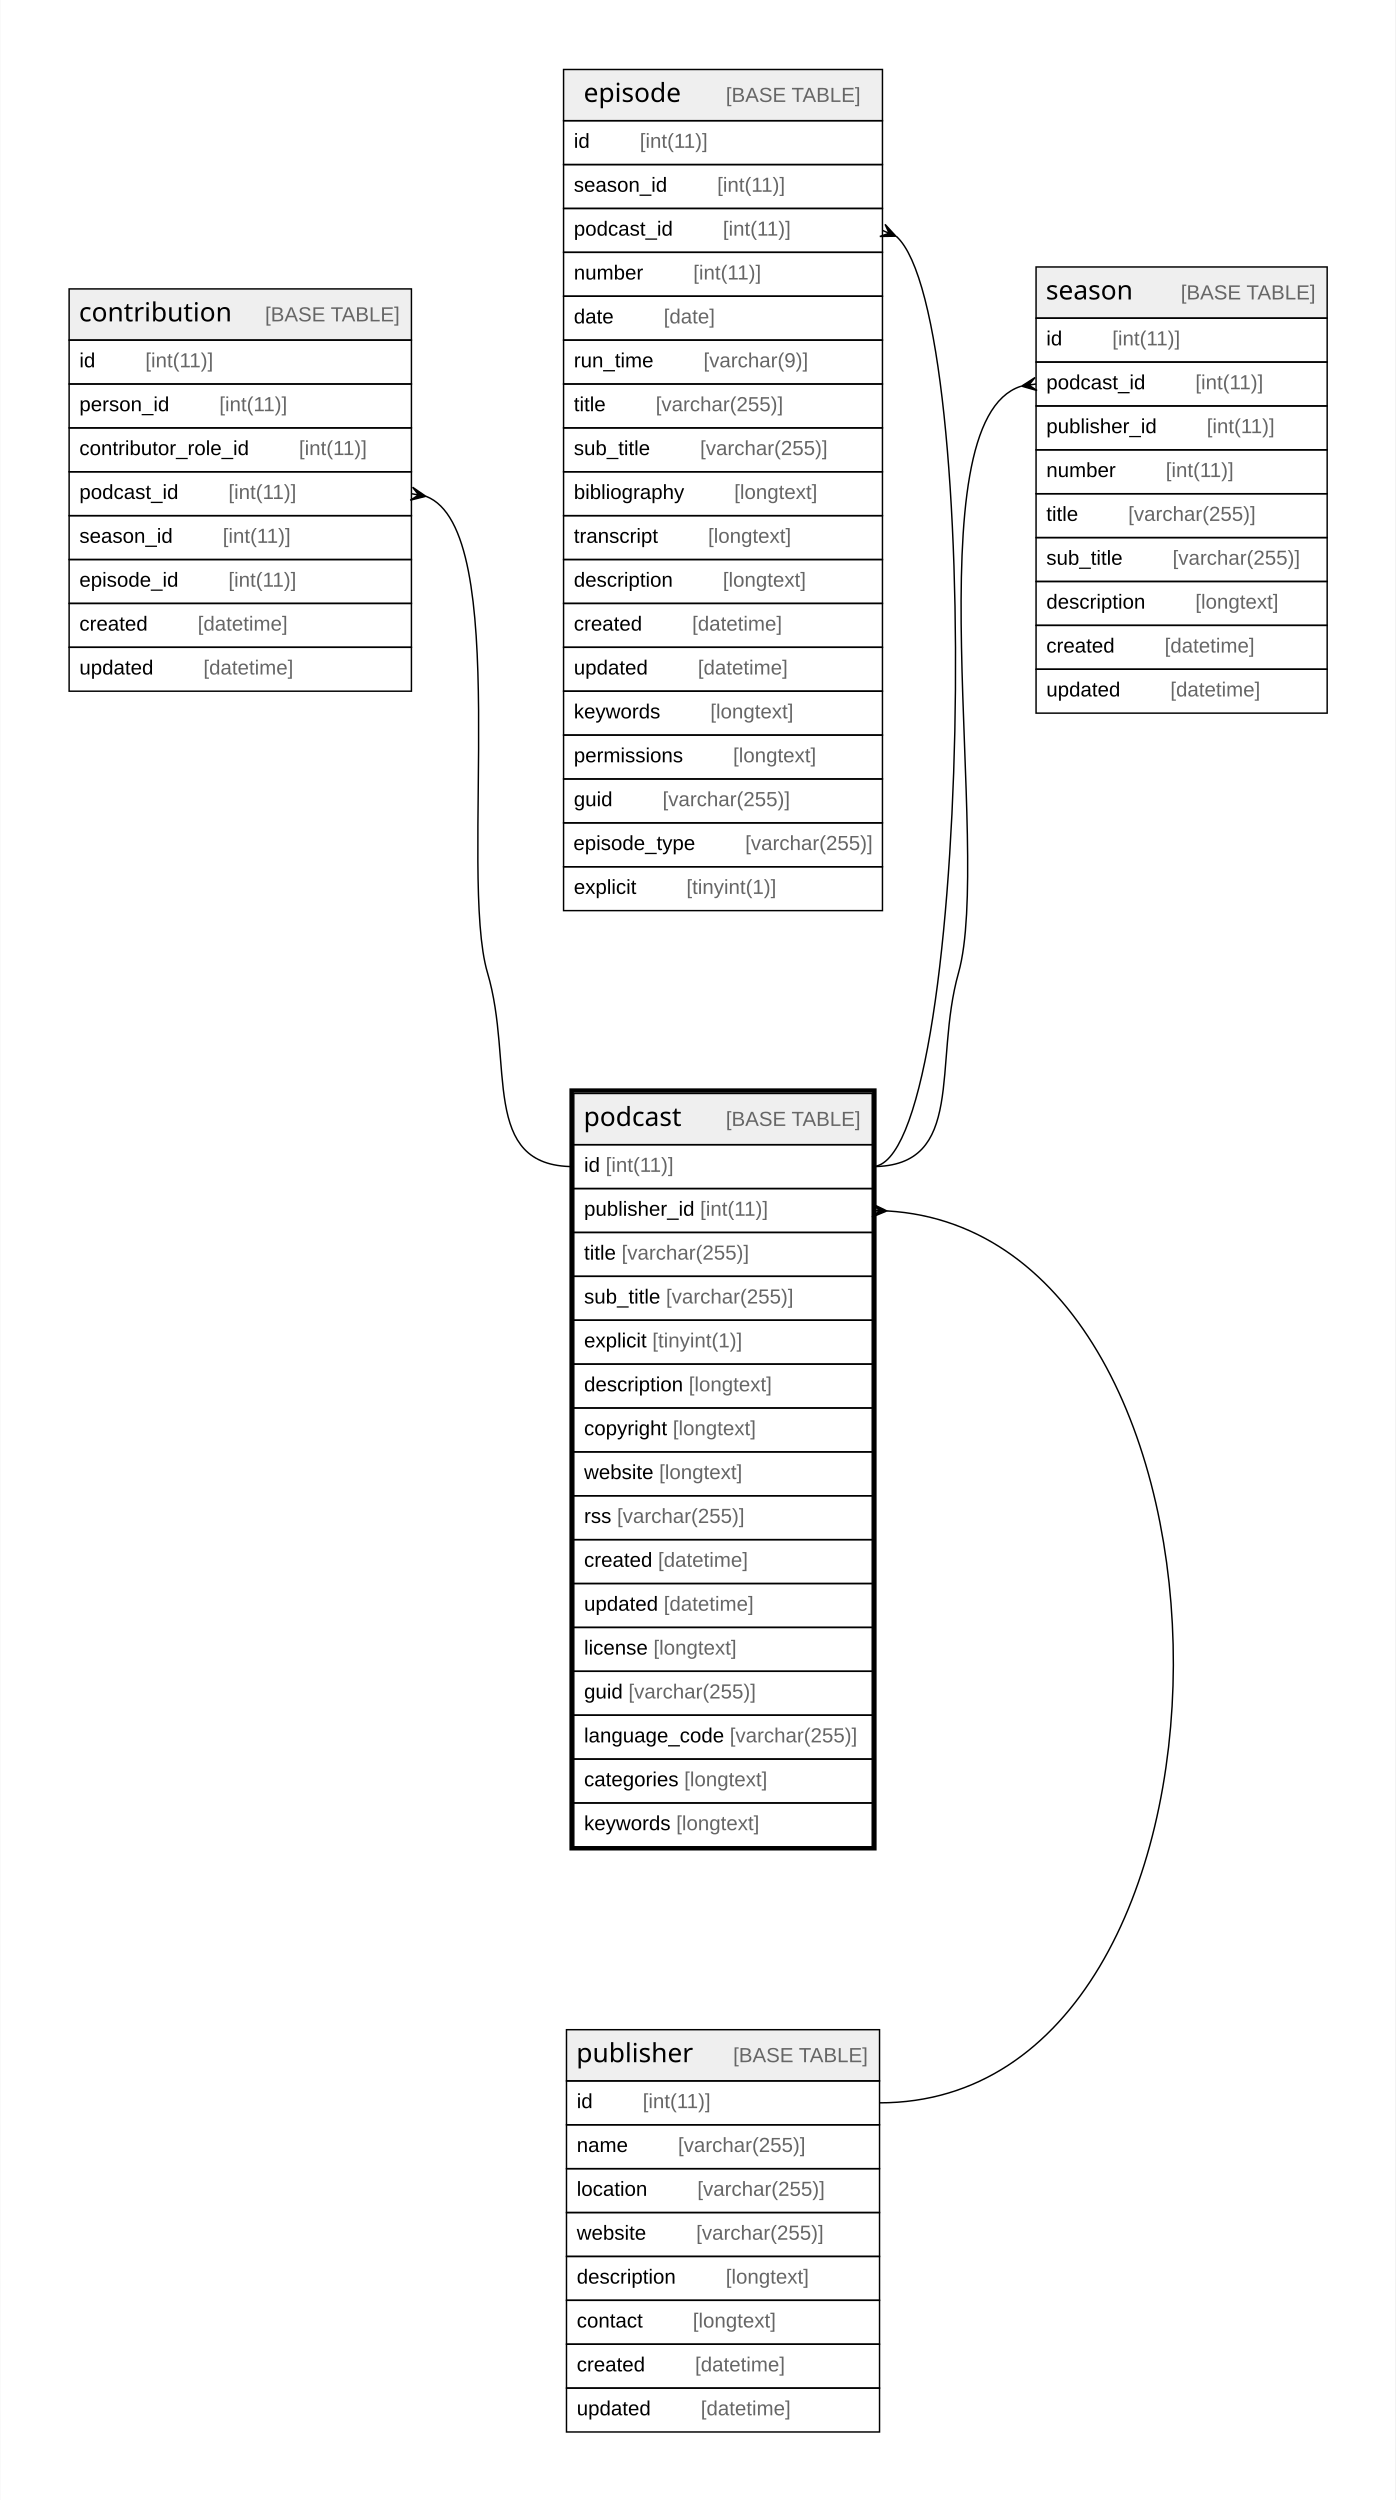
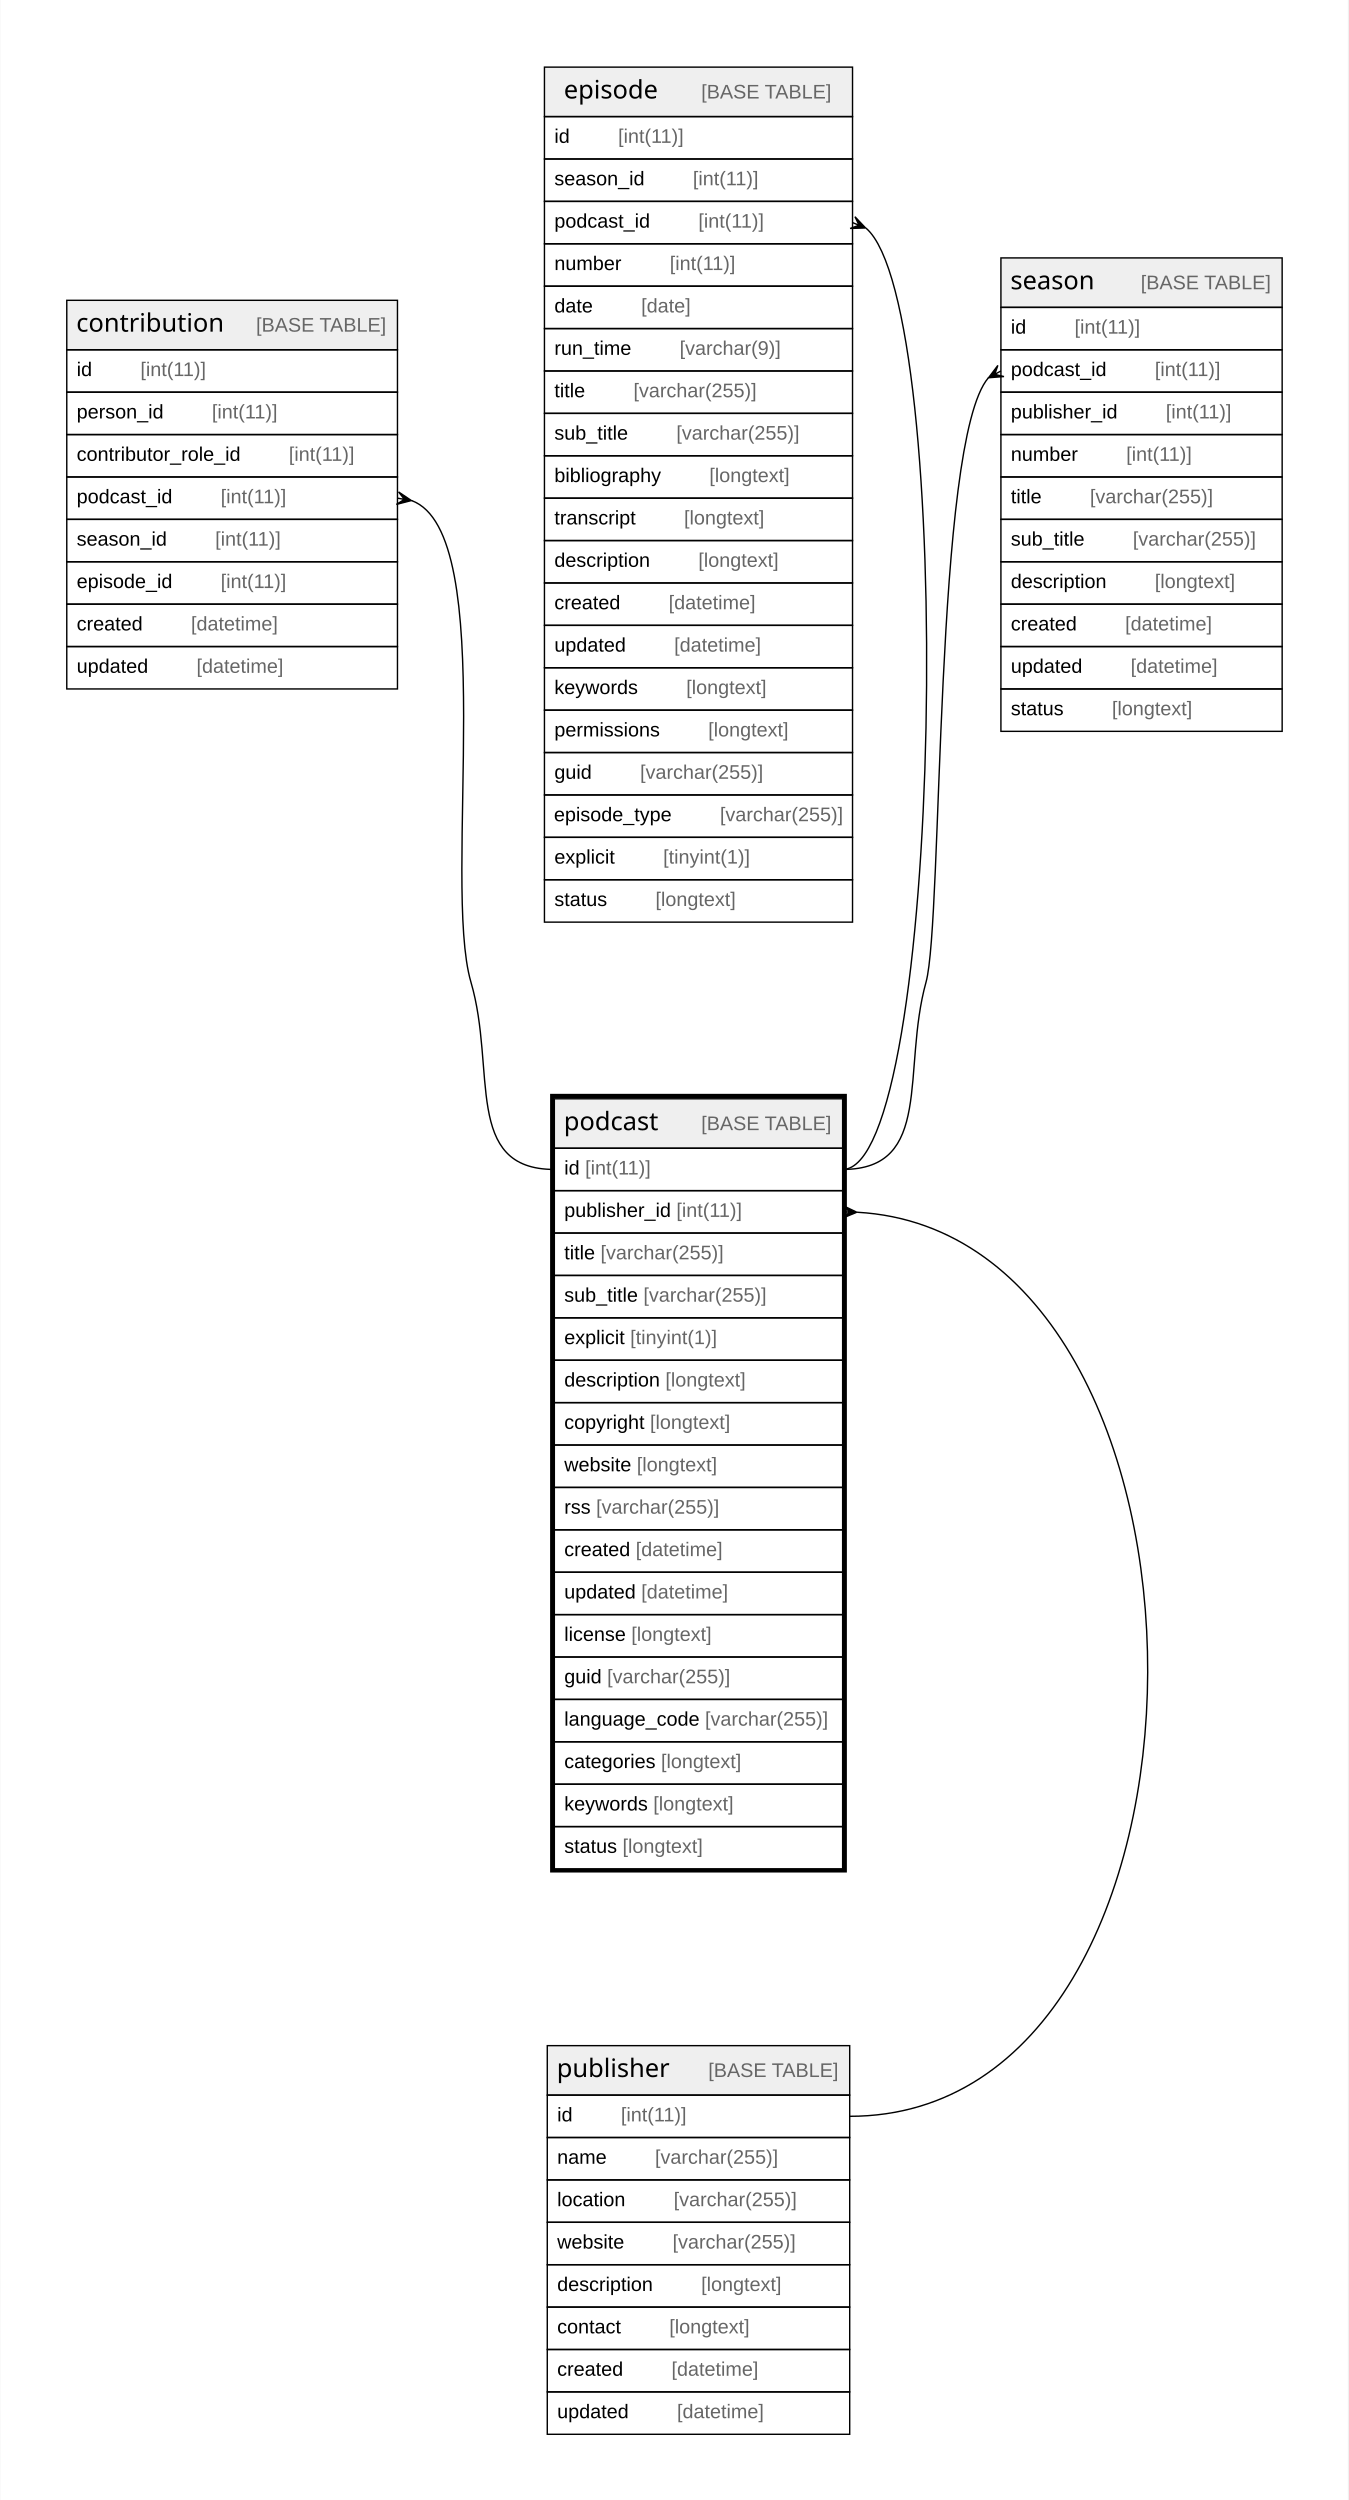
- <svg xmlns="http://www.w3.org/2000/svg" width="954pt" height="1709pt" viewBox="0.00 0.00 953.50 1709.00">
-   <g id="graph0" class="graph" transform="scale(1 1) rotate(0) translate(4 1705)">
-     <polygon fill="#ffffff" stroke="transparent" points="-4,4 -4,-1705 949.5,-1705 949.5,4 -4,4" />
+ <svg xmlns="http://www.w3.org/2000/svg" width="954pt" height="1769pt" viewBox="0.00 0.00 953.50 1769.00">
+   <g id="graph0" class="graph" transform="scale(1 1) rotate(0) translate(4 1765)">
+     <polygon fill="#ffffff" stroke="transparent" points="-4,4 -4,-1765 949.5,-1765 949.5,4 -4,4" />
    <g id="node1" class="node">
-       <polygon fill="#efefef" stroke="transparent" points="388,-922.5 388,-957.5 592,-957.5 592,-922.5 388,-922.5" />
-       <polygon fill="none" stroke="#000000" points="388,-922.5 388,-957.5 592,-957.5 592,-922.5 388,-922.5" />
-       <text text-anchor="start" x="394.702" y="-935.3" font-family="Arial Bold" font-size="18.00" fill="#000000">podcast</text>
-       <text text-anchor="start" x="457.729" y="-935.3" font-family="Arial" font-size="14.00" fill="#000000">    </text>
-       <text text-anchor="start" x="491.934" y="-935.3" font-family="Arial" font-size="14.00" fill="#666666">[BASE TABLE]</text>
+       <polygon fill="#efefef" stroke="transparent" points="388,-952.5 388,-987.5 592,-987.5 592,-952.5 388,-952.5" />
+       <polygon fill="none" stroke="#000000" points="388,-952.5 388,-987.5 592,-987.5 592,-952.5 388,-952.5" />
+       <text text-anchor="start" x="394.702" y="-965.3" font-family="Arial Bold" font-size="18.00" fill="#000000">podcast</text>
+       <text text-anchor="start" x="457.729" y="-965.3" font-family="Arial" font-size="14.00" fill="#000000">    </text>
+       <text text-anchor="start" x="491.934" y="-965.3" font-family="Arial" font-size="14.00" fill="#666666">[BASE TABLE]</text>
+       <polygon fill="none" stroke="#000000" points="388,-922.5 388,-952.5 592,-952.5 592,-922.5 388,-922.5" />
+       <text text-anchor="start" x="395" y="-933.9" font-family="Arial" font-size="14.00" fill="#000000">id </text>
+       <text text-anchor="start" x="409.78" y="-933.9" font-family="Arial" font-size="14.00" fill="#666666">[int(11)]</text>
      <polygon fill="none" stroke="#000000" points="388,-892.5 388,-922.5 592,-922.5 592,-892.5 388,-892.5" />
-       <text text-anchor="start" x="395" y="-903.9" font-family="Arial" font-size="14.00" fill="#000000">id </text>
-       <text text-anchor="start" x="409.78" y="-903.9" font-family="Arial" font-size="14.00" fill="#666666">[int(11)]</text>
+       <text text-anchor="start" x="395" y="-903.9" font-family="Arial" font-size="14.00" fill="#000000">publisher_id </text>
+       <text text-anchor="start" x="474.349" y="-903.9" font-family="Arial" font-size="14.00" fill="#666666">[int(11)]</text>
      <polygon fill="none" stroke="#000000" points="388,-862.5 388,-892.5 592,-892.5 592,-862.5 388,-862.5" />
-       <text text-anchor="start" x="395" y="-873.9" font-family="Arial" font-size="14.00" fill="#000000">publisher_id </text>
-       <text text-anchor="start" x="474.349" y="-873.9" font-family="Arial" font-size="14.00" fill="#666666">[int(11)]</text>
+       <text text-anchor="start" x="395" y="-873.9" font-family="Arial" font-size="14.00" fill="#000000">title </text>
+       <text text-anchor="start" x="420.668" y="-873.9" font-family="Arial" font-size="14.00" fill="#666666">[varchar(255)]</text>
      <polygon fill="none" stroke="#000000" points="388,-832.5 388,-862.5 592,-862.5 592,-832.5 388,-832.5" />
-       <text text-anchor="start" x="395" y="-843.9" font-family="Arial" font-size="14.00" fill="#000000">title </text>
-       <text text-anchor="start" x="420.668" y="-843.9" font-family="Arial" font-size="14.00" fill="#666666">[varchar(255)]</text>
+       <text text-anchor="start" x="395" y="-843.9" font-family="Arial" font-size="14.00" fill="#000000">sub_title </text>
+       <text text-anchor="start" x="451.015" y="-843.9" font-family="Arial" font-size="14.00" fill="#666666">[varchar(255)]</text>
      <polygon fill="none" stroke="#000000" points="388,-802.5 388,-832.5 592,-832.5 592,-802.5 388,-802.5" />
-       <text text-anchor="start" x="395" y="-813.9" font-family="Arial" font-size="14.00" fill="#000000">sub_title </text>
-       <text text-anchor="start" x="451.015" y="-813.9" font-family="Arial" font-size="14.00" fill="#666666">[varchar(255)]</text>
+       <text text-anchor="start" x="395" y="-813.9" font-family="Arial" font-size="14.00" fill="#000000">explicit </text>
+       <text text-anchor="start" x="441.666" y="-813.9" font-family="Arial" font-size="14.00" fill="#666666">[tinyint(1)]</text>
      <polygon fill="none" stroke="#000000" points="388,-772.5 388,-802.5 592,-802.5 592,-772.5 388,-772.5" />
-       <text text-anchor="start" x="395" y="-783.9" font-family="Arial" font-size="14.00" fill="#000000">explicit </text>
-       <text text-anchor="start" x="441.666" y="-783.9" font-family="Arial" font-size="14.00" fill="#666666">[tinyint(1)]</text>
+       <text text-anchor="start" x="395" y="-783.9" font-family="Arial" font-size="14.00" fill="#000000">description </text>
+       <text text-anchor="start" x="466.568" y="-783.9" font-family="Arial" font-size="14.00" fill="#666666">[longtext]</text>
      <polygon fill="none" stroke="#000000" points="388,-742.5 388,-772.5 592,-772.5 592,-742.5 388,-742.5" />
-       <text text-anchor="start" x="395" y="-753.9" font-family="Arial" font-size="14.00" fill="#000000">description </text>
-       <text text-anchor="start" x="466.568" y="-753.9" font-family="Arial" font-size="14.00" fill="#666666">[longtext]</text>
+       <text text-anchor="start" x="395" y="-753.9" font-family="Arial" font-size="14.00" fill="#000000">copyright </text>
+       <text text-anchor="start" x="455.679" y="-753.9" font-family="Arial" font-size="14.00" fill="#666666">[longtext]</text>
      <polygon fill="none" stroke="#000000" points="388,-712.5 388,-742.5 592,-742.5 592,-712.5 388,-712.5" />
-       <text text-anchor="start" x="395" y="-723.9" font-family="Arial" font-size="14.00" fill="#000000">copyright </text>
-       <text text-anchor="start" x="455.679" y="-723.9" font-family="Arial" font-size="14.00" fill="#666666">[longtext]</text>
+       <text text-anchor="start" x="395" y="-723.9" font-family="Arial" font-size="14.00" fill="#000000">website </text>
+       <text text-anchor="start" x="446.342" y="-723.9" font-family="Arial" font-size="14.00" fill="#666666">[longtext]</text>
      <polygon fill="none" stroke="#000000" points="388,-682.5 388,-712.5 592,-712.5 592,-682.5 388,-682.5" />
-       <text text-anchor="start" x="395" y="-693.9" font-family="Arial" font-size="14.00" fill="#000000">website </text>
-       <text text-anchor="start" x="446.342" y="-693.9" font-family="Arial" font-size="14.00" fill="#666666">[longtext]</text>
+       <text text-anchor="start" x="395" y="-693.9" font-family="Arial" font-size="14.00" fill="#000000">rss </text>
+       <text text-anchor="start" x="417.551" y="-693.9" font-family="Arial" font-size="14.00" fill="#666666">[varchar(255)]</text>
      <polygon fill="none" stroke="#000000" points="388,-652.5 388,-682.5 592,-682.5 592,-652.5 388,-652.5" />
-       <text text-anchor="start" x="395" y="-663.9" font-family="Arial" font-size="14.00" fill="#000000">rss </text>
-       <text text-anchor="start" x="417.551" y="-663.9" font-family="Arial" font-size="14.00" fill="#666666">[varchar(255)]</text>
+       <text text-anchor="start" x="395" y="-663.9" font-family="Arial" font-size="14.00" fill="#000000">created </text>
+       <text text-anchor="start" x="445.572" y="-663.9" font-family="Arial" font-size="14.00" fill="#666666">[datetime]</text>
      <polygon fill="none" stroke="#000000" points="388,-622.5 388,-652.5 592,-652.5 592,-622.5 388,-622.5" />
-       <text text-anchor="start" x="395" y="-633.9" font-family="Arial" font-size="14.00" fill="#000000">created </text>
-       <text text-anchor="start" x="445.572" y="-633.9" font-family="Arial" font-size="14.00" fill="#666666">[datetime]</text>
+       <text text-anchor="start" x="395" y="-633.9" font-family="Arial" font-size="14.00" fill="#000000">updated </text>
+       <text text-anchor="start" x="449.477" y="-633.9" font-family="Arial" font-size="14.00" fill="#666666">[datetime]</text>
      <polygon fill="none" stroke="#000000" points="388,-592.5 388,-622.5 592,-622.5 592,-592.5 388,-592.5" />
-       <text text-anchor="start" x="395" y="-603.9" font-family="Arial" font-size="14.00" fill="#000000">updated </text>
-       <text text-anchor="start" x="449.477" y="-603.9" font-family="Arial" font-size="14.00" fill="#666666">[datetime]</text>
+       <text text-anchor="start" x="395" y="-603.9" font-family="Arial" font-size="14.00" fill="#000000">license </text>
+       <text text-anchor="start" x="442.452" y="-603.9" font-family="Arial" font-size="14.00" fill="#666666">[longtext]</text>
      <polygon fill="none" stroke="#000000" points="388,-562.5 388,-592.5 592,-592.5 592,-562.5 388,-562.5" />
-       <text text-anchor="start" x="395" y="-573.9" font-family="Arial" font-size="14.00" fill="#000000">license </text>
-       <text text-anchor="start" x="442.452" y="-573.9" font-family="Arial" font-size="14.00" fill="#666666">[longtext]</text>
+       <text text-anchor="start" x="395" y="-573.9" font-family="Arial" font-size="14.00" fill="#000000">guid </text>
+       <text text-anchor="start" x="425.345" y="-573.9" font-family="Arial" font-size="14.00" fill="#666666">[varchar(255)]</text>
      <polygon fill="none" stroke="#000000" points="388,-532.5 388,-562.5 592,-562.5 592,-532.5 388,-532.5" />
-       <text text-anchor="start" x="395" y="-543.9" font-family="Arial" font-size="14.00" fill="#000000">guid </text>
-       <text text-anchor="start" x="425.345" y="-543.9" font-family="Arial" font-size="14.00" fill="#666666">[varchar(255)]</text>
+       <text text-anchor="start" x="395" y="-543.9" font-family="Arial" font-size="14.00" fill="#000000">language_code </text>
+       <text text-anchor="start" x="494.606" y="-543.9" font-family="Arial" font-size="14.00" fill="#666666">[varchar(255)]</text>
      <polygon fill="none" stroke="#000000" points="388,-502.5 388,-532.5 592,-532.5 592,-502.5 388,-502.5" />
-       <text text-anchor="start" x="395" y="-513.9" font-family="Arial" font-size="14.00" fill="#000000">language_code </text>
-       <text text-anchor="start" x="494.606" y="-513.9" font-family="Arial" font-size="14.00" fill="#666666">[varchar(255)]</text>
+       <text text-anchor="start" x="395" y="-513.9" font-family="Arial" font-size="14.00" fill="#000000">categories </text>
+       <text text-anchor="start" x="463.461" y="-513.9" font-family="Arial" font-size="14.00" fill="#666666">[longtext]</text>
      <polygon fill="none" stroke="#000000" points="388,-472.5 388,-502.5 592,-502.5 592,-472.5 388,-472.5" />
-       <text text-anchor="start" x="395" y="-483.9" font-family="Arial" font-size="14.00" fill="#000000">categories </text>
-       <text text-anchor="start" x="463.461" y="-483.9" font-family="Arial" font-size="14.00" fill="#666666">[longtext]</text>
+       <text text-anchor="start" x="395" y="-483.9" font-family="Arial" font-size="14.00" fill="#000000">keywords </text>
+       <text text-anchor="start" x="458.006" y="-483.9" font-family="Arial" font-size="14.00" fill="#666666">[longtext]</text>
      <polygon fill="none" stroke="#000000" points="388,-442.5 388,-472.5 592,-472.5 592,-442.5 388,-442.5" />
-       <text text-anchor="start" x="395" y="-453.9" font-family="Arial" font-size="14.00" fill="#000000">keywords </text>
-       <text text-anchor="start" x="458.006" y="-453.9" font-family="Arial" font-size="14.00" fill="#666666">[longtext]</text>
-       <polygon fill="none" stroke="#000000" stroke-width="3" points="386.5,-441.5 386.5,-959.5 593.5,-959.5 593.5,-441.5 386.5,-441.5" />
+       <text text-anchor="start" x="395" y="-453.9" font-family="Arial" font-size="14.00" fill="#000000">status </text>
+       <text text-anchor="start" x="436.237" y="-453.9" font-family="Arial" font-size="14.00" fill="#666666">[longtext]</text>
+       <polygon fill="none" stroke="#000000" stroke-width="3" points="386.5,-441.5 386.5,-989.5 593.5,-989.5 593.5,-441.5 386.5,-441.5" />
    </g>
    <g id="node5" class="node">
      <polygon fill="#efefef" stroke="transparent" points="383,-282.5 383,-317.5 597,-317.5 597,-282.5 383,-282.5" />
      <polygon fill="none" stroke="#000000" points="383,-282.5 383,-317.5 597,-317.5 597,-282.5 383,-282.5" />
      <text text-anchor="start" x="389.71" y="-295.3" font-family="Arial Bold" font-size="18.00" fill="#000000">publisher</text>
      <text text-anchor="start" x="462.722" y="-295.3" font-family="Arial" font-size="14.00" fill="#000000">    </text>
      <text text-anchor="start" x="496.927" y="-295.3" font-family="Arial" font-size="14.00" fill="#666666">[BASE TABLE]</text>
      <polygon fill="none" stroke="#000000" points="383,-252.5 383,-282.5 597,-282.5 597,-252.5 383,-252.5" />
      <text text-anchor="start" x="390" y="-263.9" font-family="Arial" font-size="14.00" fill="#000000">id    </text>
      <text text-anchor="start" x="435.094" y="-263.9" font-family="Arial" font-size="14.00" fill="#666666">[int(11)]</text>
      <polygon fill="none" stroke="#000000" points="383,-222.5 383,-252.5 597,-252.5 597,-222.5 383,-222.5" />
      <text text-anchor="start" x="390" y="-233.9" font-family="Arial" font-size="14.00" fill="#000000">name    </text>
      <text text-anchor="start" x="459.213" y="-233.9" font-family="Arial" font-size="14.00" fill="#666666">[varchar(255)]</text>
      <polygon fill="none" stroke="#000000" points="383,-192.5 383,-222.5 597,-222.5 597,-192.5 383,-192.5" />
      <text text-anchor="start" x="390" y="-203.9" font-family="Arial" font-size="14.00" fill="#000000">location    </text>
      <text text-anchor="start" x="472.439" y="-203.9" font-family="Arial" font-size="14.00" fill="#666666">[varchar(255)]</text>
      <polygon fill="none" stroke="#000000" points="383,-162.5 383,-192.5 597,-192.5 597,-162.5 383,-162.5" />
      <text text-anchor="start" x="390" y="-173.9" font-family="Arial" font-size="14.00" fill="#000000">website    </text>
      <text text-anchor="start" x="471.656" y="-173.9" font-family="Arial" font-size="14.00" fill="#666666">[varchar(255)]</text>
      <polygon fill="none" stroke="#000000" points="383,-132.5 383,-162.5 597,-162.5 597,-132.5 383,-132.5" />
      <text text-anchor="start" x="390" y="-143.9" font-family="Arial" font-size="14.00" fill="#000000">description    </text>
      <text text-anchor="start" x="491.882" y="-143.9" font-family="Arial" font-size="14.00" fill="#666666">[longtext]</text>
      <polygon fill="none" stroke="#000000" points="383,-102.5 383,-132.5 597,-132.5 597,-102.5 383,-102.5" />
      <text text-anchor="start" x="390" y="-113.9" font-family="Arial" font-size="14.00" fill="#000000">contact    </text>
      <text text-anchor="start" x="469.334" y="-113.9" font-family="Arial" font-size="14.00" fill="#666666">[longtext]</text>
      <polygon fill="none" stroke="#000000" points="383,-72.5 383,-102.5 597,-102.5 597,-72.5 383,-72.5" />
      <text text-anchor="start" x="390" y="-83.9" font-family="Arial" font-size="14.00" fill="#000000">created    </text>
      <text text-anchor="start" x="470.886" y="-83.9" font-family="Arial" font-size="14.00" fill="#666666">[datetime]</text>
      <polygon fill="none" stroke="#000000" points="383,-42.5 383,-72.5 597,-72.5 597,-42.5 383,-42.5" />
      <text text-anchor="start" x="390" y="-53.9" font-family="Arial" font-size="14.00" fill="#000000">updated    </text>
      <text text-anchor="start" x="474.791" y="-53.9" font-family="Arial" font-size="14.00" fill="#666666">[datetime]</text>
    </g>
    <g id="edge4" class="edge">
-       <path fill="none" stroke="#000000" d="M602.197,-877.208C863.203,-862.11 864.678,-267.5 597,-267.5" />
-       <polygon fill="#000000" stroke="#000000" points="601.996,-877.213 591.871,-873.002 596.998,-877.357 592,-877.5 592,-877.5 592,-877.5 596.998,-877.357 592.129,-881.998 601.996,-877.213 601.996,-877.213" />
+       <path fill="none" stroke="#000000" d="M602.292,-907.216C876.532,-891.97 877.981,-267.5 597,-267.5" />
+       <polygon fill="#000000" stroke="#000000" points="601.996,-907.224 591.876,-903.002 596.998,-907.362 592,-907.5 592,-907.5 592,-907.5 596.998,-907.362 592.124,-911.998 601.996,-907.224 601.996,-907.224" />
    </g>
    <g id="node2" class="node">
-       <polygon fill="#efefef" stroke="transparent" points="43,-1472.5 43,-1507.5 277,-1507.5 277,-1472.5 43,-1472.5" />
-       <polygon fill="none" stroke="#000000" points="43,-1472.5 43,-1507.5 277,-1507.5 277,-1472.5 43,-1472.5" />
-       <text text-anchor="start" x="49.705" y="-1485.3" font-family="Arial Bold" font-size="18.00" fill="#000000">contribution</text>
-       <text text-anchor="start" x="142.727" y="-1485.3" font-family="Arial" font-size="14.00" fill="#000000">    </text>
-       <text text-anchor="start" x="176.932" y="-1485.3" font-family="Arial" font-size="14.00" fill="#666666">[BASE TABLE]</text>
-       <polygon fill="none" stroke="#000000" points="43,-1442.5 43,-1472.5 277,-1472.5 277,-1442.5 43,-1442.5" />
-       <text text-anchor="start" x="50" y="-1453.9" font-family="Arial" font-size="14.00" fill="#000000">id    </text>
-       <text text-anchor="start" x="95.094" y="-1453.9" font-family="Arial" font-size="14.00" fill="#666666">[int(11)]</text>
-       <polygon fill="none" stroke="#000000" points="43,-1412.5 43,-1442.5 277,-1442.5 277,-1412.5 43,-1412.5" />
-       <text text-anchor="start" x="50" y="-1423.9" font-family="Arial" font-size="14.00" fill="#000000">person_id    </text>
-       <text text-anchor="start" x="145.668" y="-1423.9" font-family="Arial" font-size="14.00" fill="#666666">[int(11)]</text>
-       <polygon fill="none" stroke="#000000" points="43,-1382.5 43,-1412.5 277,-1412.5 277,-1382.5 43,-1382.5" />
-       <text text-anchor="start" x="50" y="-1393.9" font-family="Arial" font-size="14.00" fill="#000000">contributor_role_id    </text>
-       <text text-anchor="start" x="200.114" y="-1393.9" font-family="Arial" font-size="14.00" fill="#666666">[int(11)]</text>
-       <polygon fill="none" stroke="#000000" points="43,-1352.5 43,-1382.5 277,-1382.5 277,-1352.5 43,-1352.5" />
-       <text text-anchor="start" x="50" y="-1363.9" font-family="Arial" font-size="14.00" fill="#000000">podcast_id    </text>
-       <text text-anchor="start" x="151.898" y="-1363.9" font-family="Arial" font-size="14.00" fill="#666666">[int(11)]</text>
-       <polygon fill="none" stroke="#000000" points="43,-1322.5 43,-1352.5 277,-1352.5 277,-1322.5 43,-1322.5" />
-       <text text-anchor="start" x="50" y="-1333.9" font-family="Arial" font-size="14.00" fill="#000000">season_id    </text>
-       <text text-anchor="start" x="148.007" y="-1333.9" font-family="Arial" font-size="14.00" fill="#666666">[int(11)]</text>
-       <polygon fill="none" stroke="#000000" points="43,-1292.5 43,-1322.5 277,-1322.5 277,-1292.5 43,-1292.5" />
-       <text text-anchor="start" x="50" y="-1303.9" font-family="Arial" font-size="14.00" fill="#000000">episode_id    </text>
-       <text text-anchor="start" x="151.896" y="-1303.9" font-family="Arial" font-size="14.00" fill="#666666">[int(11)]</text>
-       <polygon fill="none" stroke="#000000" points="43,-1262.5 43,-1292.5 277,-1292.5 277,-1262.5 43,-1262.5" />
-       <text text-anchor="start" x="50" y="-1273.9" font-family="Arial" font-size="14.00" fill="#000000">created    </text>
-       <text text-anchor="start" x="130.886" y="-1273.9" font-family="Arial" font-size="14.00" fill="#666666">[datetime]</text>
-       <polygon fill="none" stroke="#000000" points="43,-1232.5 43,-1262.5 277,-1262.5 277,-1232.5 43,-1232.5" />
-       <text text-anchor="start" x="50" y="-1243.9" font-family="Arial" font-size="14.00" fill="#000000">updated    </text>
-       <text text-anchor="start" x="134.791" y="-1243.9" font-family="Arial" font-size="14.00" fill="#666666">[datetime]</text>
+       <polygon fill="#efefef" stroke="transparent" points="43,-1517.5 43,-1552.5 277,-1552.5 277,-1517.5 43,-1517.5" />
+       <polygon fill="none" stroke="#000000" points="43,-1517.5 43,-1552.5 277,-1552.5 277,-1517.5 43,-1517.5" />
+       <text text-anchor="start" x="49.705" y="-1530.3" font-family="Arial Bold" font-size="18.00" fill="#000000">contribution</text>
+       <text text-anchor="start" x="142.727" y="-1530.3" font-family="Arial" font-size="14.00" fill="#000000">    </text>
+       <text text-anchor="start" x="176.932" y="-1530.3" font-family="Arial" font-size="14.00" fill="#666666">[BASE TABLE]</text>
+       <polygon fill="none" stroke="#000000" points="43,-1487.5 43,-1517.5 277,-1517.5 277,-1487.5 43,-1487.5" />
+       <text text-anchor="start" x="50" y="-1498.9" font-family="Arial" font-size="14.00" fill="#000000">id    </text>
+       <text text-anchor="start" x="95.094" y="-1498.9" font-family="Arial" font-size="14.00" fill="#666666">[int(11)]</text>
+       <polygon fill="none" stroke="#000000" points="43,-1457.5 43,-1487.5 277,-1487.5 277,-1457.5 43,-1457.5" />
+       <text text-anchor="start" x="50" y="-1468.9" font-family="Arial" font-size="14.00" fill="#000000">person_id    </text>
+       <text text-anchor="start" x="145.668" y="-1468.9" font-family="Arial" font-size="14.00" fill="#666666">[int(11)]</text>
+       <polygon fill="none" stroke="#000000" points="43,-1427.5 43,-1457.5 277,-1457.5 277,-1427.5 43,-1427.5" />
+       <text text-anchor="start" x="50" y="-1438.9" font-family="Arial" font-size="14.00" fill="#000000">contributor_role_id    </text>
+       <text text-anchor="start" x="200.114" y="-1438.9" font-family="Arial" font-size="14.00" fill="#666666">[int(11)]</text>
+       <polygon fill="none" stroke="#000000" points="43,-1397.5 43,-1427.5 277,-1427.5 277,-1397.5 43,-1397.5" />
+       <text text-anchor="start" x="50" y="-1408.9" font-family="Arial" font-size="14.00" fill="#000000">podcast_id    </text>
+       <text text-anchor="start" x="151.898" y="-1408.9" font-family="Arial" font-size="14.00" fill="#666666">[int(11)]</text>
+       <polygon fill="none" stroke="#000000" points="43,-1367.5 43,-1397.5 277,-1397.5 277,-1367.5 43,-1367.5" />
+       <text text-anchor="start" x="50" y="-1378.9" font-family="Arial" font-size="14.00" fill="#000000">season_id    </text>
+       <text text-anchor="start" x="148.007" y="-1378.9" font-family="Arial" font-size="14.00" fill="#666666">[int(11)]</text>
+       <polygon fill="none" stroke="#000000" points="43,-1337.5 43,-1367.5 277,-1367.5 277,-1337.5 43,-1337.5" />
+       <text text-anchor="start" x="50" y="-1348.9" font-family="Arial" font-size="14.00" fill="#000000">episode_id    </text>
+       <text text-anchor="start" x="151.896" y="-1348.9" font-family="Arial" font-size="14.00" fill="#666666">[int(11)]</text>
+       <polygon fill="none" stroke="#000000" points="43,-1307.5 43,-1337.5 277,-1337.5 277,-1307.5 43,-1307.5" />
+       <text text-anchor="start" x="50" y="-1318.9" font-family="Arial" font-size="14.00" fill="#000000">created    </text>
+       <text text-anchor="start" x="130.886" y="-1318.9" font-family="Arial" font-size="14.00" fill="#666666">[datetime]</text>
+       <polygon fill="none" stroke="#000000" points="43,-1277.5 43,-1307.5 277,-1307.5 277,-1277.5 43,-1277.5" />
+       <text text-anchor="start" x="50" y="-1288.9" font-family="Arial" font-size="14.00" fill="#000000">updated    </text>
+       <text text-anchor="start" x="134.791" y="-1288.9" font-family="Arial" font-size="14.00" fill="#666666">[datetime]</text>
    </g>
    <g id="edge1" class="edge">
-       <path fill="none" stroke="#000000" d="M286.983,-1365.714C346.678,-1342.861 309.079,-1107.201 329,-1040 347.322,-978.195 323.537,-907.5 388,-907.5" />
-       <polygon fill="#000000" stroke="#000000" points="286.844,-1365.739 276.208,-1363.07 281.922,-1366.62 277,-1367.5 277,-1367.5 277,-1367.5 281.922,-1366.62 277.792,-1371.93 286.844,-1365.739 286.844,-1365.739" />
+       <path fill="none" stroke="#000000" d="M287.031,-1410.777C349.763,-1387.745 308.384,-1140.419 329,-1070 347.112,-1008.134 323.537,-937.5 388,-937.5" />
+       <polygon fill="#000000" stroke="#000000" points="286.856,-1410.807 276.238,-1408.065 281.928,-1411.653 277,-1412.5 277,-1412.5 277,-1412.5 281.928,-1411.653 277.762,-1416.935 286.856,-1410.807 286.856,-1410.807" />
    </g>
    <g id="node3" class="node">
-       <polygon fill="#efefef" stroke="transparent" points="381,-1622.5 381,-1657.5 599,-1657.5 599,-1622.5 381,-1622.5" />
-       <polygon fill="none" stroke="#000000" points="381,-1622.5 381,-1657.5 599,-1657.5 599,-1622.5 381,-1622.5" />
-       <text text-anchor="start" x="394.703" y="-1635.3" font-family="Arial Bold" font-size="18.00" fill="#000000">episode</text>
-       <text text-anchor="start" x="457.729" y="-1635.3" font-family="Arial" font-size="14.00" fill="#000000">    </text>
-       <text text-anchor="start" x="491.933" y="-1635.3" font-family="Arial" font-size="14.00" fill="#666666">[BASE TABLE]</text>
+       <polygon fill="#efefef" stroke="transparent" points="381,-1682.5 381,-1717.5 599,-1717.5 599,-1682.5 381,-1682.5" />
+       <polygon fill="none" stroke="#000000" points="381,-1682.5 381,-1717.5 599,-1717.5 599,-1682.5 381,-1682.5" />
+       <text text-anchor="start" x="394.703" y="-1695.3" font-family="Arial Bold" font-size="18.00" fill="#000000">episode</text>
+       <text text-anchor="start" x="457.729" y="-1695.3" font-family="Arial" font-size="14.00" fill="#000000">    </text>
+       <text text-anchor="start" x="491.933" y="-1695.3" font-family="Arial" font-size="14.00" fill="#666666">[BASE TABLE]</text>
+       <polygon fill="none" stroke="#000000" points="381,-1652.5 381,-1682.5 599,-1682.5 599,-1652.5 381,-1652.5" />
+       <text text-anchor="start" x="388" y="-1663.9" font-family="Arial" font-size="14.00" fill="#000000">id    </text>
+       <text text-anchor="start" x="433.094" y="-1663.9" font-family="Arial" font-size="14.00" fill="#666666">[int(11)]</text>
+       <polygon fill="none" stroke="#000000" points="381,-1622.5 381,-1652.5 599,-1652.5 599,-1622.5 381,-1622.5" />
+       <text text-anchor="start" x="388" y="-1633.9" font-family="Arial" font-size="14.00" fill="#000000">season_id    </text>
+       <text text-anchor="start" x="486.007" y="-1633.9" font-family="Arial" font-size="14.00" fill="#666666">[int(11)]</text>
      <polygon fill="none" stroke="#000000" points="381,-1592.5 381,-1622.5 599,-1622.5 599,-1592.5 381,-1592.5" />
-       <text text-anchor="start" x="388" y="-1603.9" font-family="Arial" font-size="14.00" fill="#000000">id    </text>
-       <text text-anchor="start" x="433.094" y="-1603.9" font-family="Arial" font-size="14.00" fill="#666666">[int(11)]</text>
+       <text text-anchor="start" x="388" y="-1603.9" font-family="Arial" font-size="14.00" fill="#000000">podcast_id    </text>
+       <text text-anchor="start" x="489.898" y="-1603.9" font-family="Arial" font-size="14.00" fill="#666666">[int(11)]</text>
      <polygon fill="none" stroke="#000000" points="381,-1562.5 381,-1592.5 599,-1592.5 599,-1562.5 381,-1562.5" />
-       <text text-anchor="start" x="388" y="-1573.9" font-family="Arial" font-size="14.00" fill="#000000">season_id    </text>
-       <text text-anchor="start" x="486.007" y="-1573.9" font-family="Arial" font-size="14.00" fill="#666666">[int(11)]</text>
+       <text text-anchor="start" x="388" y="-1573.9" font-family="Arial" font-size="14.00" fill="#000000">number    </text>
+       <text text-anchor="start" x="469.656" y="-1573.9" font-family="Arial" font-size="14.00" fill="#666666">[int(11)]</text>
      <polygon fill="none" stroke="#000000" points="381,-1532.5 381,-1562.5 599,-1562.5 599,-1532.5 381,-1532.5" />
-       <text text-anchor="start" x="388" y="-1543.9" font-family="Arial" font-size="14.00" fill="#000000">podcast_id    </text>
-       <text text-anchor="start" x="489.898" y="-1543.9" font-family="Arial" font-size="14.00" fill="#666666">[int(11)]</text>
+       <text text-anchor="start" x="388" y="-1543.9" font-family="Arial" font-size="14.00" fill="#000000">date    </text>
+       <text text-anchor="start" x="449.443" y="-1543.9" font-family="Arial" font-size="14.00" fill="#666666">[date]</text>
      <polygon fill="none" stroke="#000000" points="381,-1502.5 381,-1532.5 599,-1532.5 599,-1502.5 381,-1502.5" />
-       <text text-anchor="start" x="388" y="-1513.9" font-family="Arial" font-size="14.00" fill="#000000">number    </text>
-       <text text-anchor="start" x="469.656" y="-1513.9" font-family="Arial" font-size="14.00" fill="#666666">[int(11)]</text>
+       <text text-anchor="start" x="388" y="-1513.9" font-family="Arial" font-size="14.00" fill="#000000">run_time    </text>
+       <text text-anchor="start" x="476.654" y="-1513.9" font-family="Arial" font-size="14.00" fill="#666666">[varchar(9)]</text>
      <polygon fill="none" stroke="#000000" points="381,-1472.5 381,-1502.5 599,-1502.5 599,-1472.5 381,-1472.5" />
-       <text text-anchor="start" x="388" y="-1483.9" font-family="Arial" font-size="14.00" fill="#000000">date    </text>
-       <text text-anchor="start" x="449.443" y="-1483.9" font-family="Arial" font-size="14.00" fill="#666666">[date]</text>
+       <text text-anchor="start" x="388" y="-1483.9" font-family="Arial" font-size="14.00" fill="#000000">title    </text>
+       <text text-anchor="start" x="443.982" y="-1483.9" font-family="Arial" font-size="14.00" fill="#666666">[varchar(255)]</text>
      <polygon fill="none" stroke="#000000" points="381,-1442.5 381,-1472.5 599,-1472.5 599,-1442.5 381,-1442.5" />
-       <text text-anchor="start" x="388" y="-1453.9" font-family="Arial" font-size="14.00" fill="#000000">run_time    </text>
-       <text text-anchor="start" x="476.654" y="-1453.9" font-family="Arial" font-size="14.00" fill="#666666">[varchar(9)]</text>
+       <text text-anchor="start" x="388" y="-1453.9" font-family="Arial" font-size="14.00" fill="#000000">sub_title    </text>
+       <text text-anchor="start" x="474.33" y="-1453.9" font-family="Arial" font-size="14.00" fill="#666666">[varchar(255)]</text>
      <polygon fill="none" stroke="#000000" points="381,-1412.5 381,-1442.5 599,-1442.5 599,-1412.5 381,-1412.5" />
-       <text text-anchor="start" x="388" y="-1423.9" font-family="Arial" font-size="14.00" fill="#000000">title    </text>
-       <text text-anchor="start" x="443.982" y="-1423.9" font-family="Arial" font-size="14.00" fill="#666666">[varchar(255)]</text>
+       <text text-anchor="start" x="388" y="-1423.9" font-family="Arial" font-size="14.00" fill="#000000">bibliography    </text>
+       <text text-anchor="start" x="497.663" y="-1423.9" font-family="Arial" font-size="14.00" fill="#666666">[longtext]</text>
      <polygon fill="none" stroke="#000000" points="381,-1382.5 381,-1412.5 599,-1412.5 599,-1382.5 381,-1382.5" />
-       <text text-anchor="start" x="388" y="-1393.9" font-family="Arial" font-size="14.00" fill="#000000">sub_title    </text>
-       <text text-anchor="start" x="474.33" y="-1393.9" font-family="Arial" font-size="14.00" fill="#666666">[varchar(255)]</text>
+       <text text-anchor="start" x="388" y="-1393.9" font-family="Arial" font-size="14.00" fill="#000000">transcript    </text>
+       <text text-anchor="start" x="479.762" y="-1393.9" font-family="Arial" font-size="14.00" fill="#666666">[longtext]</text>
      <polygon fill="none" stroke="#000000" points="381,-1352.5 381,-1382.5 599,-1382.5 599,-1352.5 381,-1352.5" />
-       <text text-anchor="start" x="388" y="-1363.9" font-family="Arial" font-size="14.00" fill="#000000">bibliography    </text>
-       <text text-anchor="start" x="497.663" y="-1363.9" font-family="Arial" font-size="14.00" fill="#666666">[longtext]</text>
+       <text text-anchor="start" x="388" y="-1363.9" font-family="Arial" font-size="14.00" fill="#000000">description    </text>
+       <text text-anchor="start" x="489.882" y="-1363.9" font-family="Arial" font-size="14.00" fill="#666666">[longtext]</text>
      <polygon fill="none" stroke="#000000" points="381,-1322.5 381,-1352.5 599,-1352.5 599,-1322.5 381,-1322.5" />
-       <text text-anchor="start" x="388" y="-1333.9" font-family="Arial" font-size="14.00" fill="#000000">transcript    </text>
-       <text text-anchor="start" x="479.762" y="-1333.9" font-family="Arial" font-size="14.00" fill="#666666">[longtext]</text>
+       <text text-anchor="start" x="388" y="-1333.9" font-family="Arial" font-size="14.00" fill="#000000">created    </text>
+       <text text-anchor="start" x="468.886" y="-1333.9" font-family="Arial" font-size="14.00" fill="#666666">[datetime]</text>
      <polygon fill="none" stroke="#000000" points="381,-1292.5 381,-1322.5 599,-1322.5 599,-1292.5 381,-1292.5" />
-       <text text-anchor="start" x="388" y="-1303.9" font-family="Arial" font-size="14.00" fill="#000000">description    </text>
-       <text text-anchor="start" x="489.882" y="-1303.9" font-family="Arial" font-size="14.00" fill="#666666">[longtext]</text>
+       <text text-anchor="start" x="388" y="-1303.9" font-family="Arial" font-size="14.00" fill="#000000">updated    </text>
+       <text text-anchor="start" x="472.791" y="-1303.9" font-family="Arial" font-size="14.00" fill="#666666">[datetime]</text>
      <polygon fill="none" stroke="#000000" points="381,-1262.5 381,-1292.5 599,-1292.5 599,-1262.5 381,-1262.5" />
-       <text text-anchor="start" x="388" y="-1273.9" font-family="Arial" font-size="14.00" fill="#000000">created    </text>
-       <text text-anchor="start" x="468.886" y="-1273.9" font-family="Arial" font-size="14.00" fill="#666666">[datetime]</text>
+       <text text-anchor="start" x="388" y="-1273.9" font-family="Arial" font-size="14.00" fill="#000000">keywords    </text>
+       <text text-anchor="start" x="481.32" y="-1273.9" font-family="Arial" font-size="14.00" fill="#666666">[longtext]</text>
      <polygon fill="none" stroke="#000000" points="381,-1232.5 381,-1262.5 599,-1262.5 599,-1232.5 381,-1232.5" />
-       <text text-anchor="start" x="388" y="-1243.9" font-family="Arial" font-size="14.00" fill="#000000">updated    </text>
-       <text text-anchor="start" x="472.791" y="-1243.9" font-family="Arial" font-size="14.00" fill="#666666">[datetime]</text>
+       <text text-anchor="start" x="388" y="-1243.9" font-family="Arial" font-size="14.00" fill="#000000">permissions    </text>
+       <text text-anchor="start" x="496.87" y="-1243.9" font-family="Arial" font-size="14.00" fill="#666666">[longtext]</text>
      <polygon fill="none" stroke="#000000" points="381,-1202.5 381,-1232.5 599,-1232.5 599,-1202.5 381,-1202.5" />
-       <text text-anchor="start" x="388" y="-1213.9" font-family="Arial" font-size="14.00" fill="#000000">keywords    </text>
-       <text text-anchor="start" x="481.32" y="-1213.9" font-family="Arial" font-size="14.00" fill="#666666">[longtext]</text>
+       <text text-anchor="start" x="388" y="-1213.9" font-family="Arial" font-size="14.00" fill="#000000">guid    </text>
+       <text text-anchor="start" x="448.659" y="-1213.9" font-family="Arial" font-size="14.00" fill="#666666">[varchar(255)]</text>
      <polygon fill="none" stroke="#000000" points="381,-1172.5 381,-1202.5 599,-1202.5 599,-1172.5 381,-1172.5" />
-       <text text-anchor="start" x="388" y="-1183.9" font-family="Arial" font-size="14.00" fill="#000000">permissions    </text>
-       <text text-anchor="start" x="496.87" y="-1183.9" font-family="Arial" font-size="14.00" fill="#666666">[longtext]</text>
+       <text text-anchor="start" x="387.709" y="-1183.9" font-family="Arial" font-size="14.00" fill="#000000">episode_type    </text>
+       <text text-anchor="start" x="505.172" y="-1183.9" font-family="Arial" font-size="14.00" fill="#666666">[varchar(255)]</text>
      <polygon fill="none" stroke="#000000" points="381,-1142.5 381,-1172.5 599,-1172.5 599,-1142.5 381,-1142.5" />
-       <text text-anchor="start" x="388" y="-1153.9" font-family="Arial" font-size="14.00" fill="#000000">guid    </text>
-       <text text-anchor="start" x="448.659" y="-1153.9" font-family="Arial" font-size="14.00" fill="#666666">[varchar(255)]</text>
+       <text text-anchor="start" x="388" y="-1153.9" font-family="Arial" font-size="14.00" fill="#000000">explicit    </text>
+       <text text-anchor="start" x="464.98" y="-1153.9" font-family="Arial" font-size="14.00" fill="#666666">[tinyint(1)]</text>
      <polygon fill="none" stroke="#000000" points="381,-1112.5 381,-1142.5 599,-1142.5 599,-1112.5 381,-1112.5" />
-       <text text-anchor="start" x="387.709" y="-1123.9" font-family="Arial" font-size="14.00" fill="#000000">episode_type    </text>
-       <text text-anchor="start" x="505.172" y="-1123.9" font-family="Arial" font-size="14.00" fill="#666666">[varchar(255)]</text>
-       <polygon fill="none" stroke="#000000" points="381,-1082.5 381,-1112.5 599,-1112.5 599,-1082.5 381,-1082.5" />
-       <text text-anchor="start" x="388" y="-1093.9" font-family="Arial" font-size="14.00" fill="#000000">explicit    </text>
-       <text text-anchor="start" x="464.98" y="-1093.9" font-family="Arial" font-size="14.00" fill="#666666">[tinyint(1)]</text>
+       <text text-anchor="start" x="388" y="-1123.9" font-family="Arial" font-size="14.00" fill="#000000">status    </text>
+       <text text-anchor="start" x="459.551" y="-1123.9" font-family="Arial" font-size="14.00" fill="#666666">[longtext]</text>
    </g>
    <g id="edge2" class="edge">
-       <path fill="none" stroke="#000000" d="M608.487,-1543.413C669.318,-1488.906 659.782,-907.5 592,-907.5" />
-       <polygon fill="#000000" stroke="#000000" points="608.184,-1543.544 597.22,-1543.367 603.592,-1545.522 599,-1547.5 599,-1547.5 599,-1547.5 603.592,-1545.522 600.78,-1551.633 608.184,-1543.544 608.184,-1543.544" />
+       <path fill="none" stroke="#000000" d="M608.541,-1603.565C672.683,-1548.657 663.104,-937.5 592,-937.5" />
+       <polygon fill="#000000" stroke="#000000" points="608.245,-1603.688 597.284,-1603.34 603.622,-1605.594 599,-1607.5 599,-1607.5 599,-1607.5 603.622,-1605.594 600.716,-1611.66 608.245,-1603.688 608.245,-1603.688" />
    </g>
    <g id="node4" class="node">
-       <polygon fill="#efefef" stroke="transparent" points="704,-1487.5 704,-1522.5 903,-1522.5 903,-1487.5 704,-1487.5" />
-       <polygon fill="none" stroke="#000000" points="704,-1487.5 704,-1522.5 903,-1522.5 903,-1487.5 704,-1487.5" />
-       <text text-anchor="start" x="710.704" y="-1500.3" font-family="Arial Bold" font-size="18.00" fill="#000000">season</text>
-       <text text-anchor="start" x="768.728" y="-1500.3" font-family="Arial" font-size="14.00" fill="#000000">    </text>
-       <text text-anchor="start" x="802.933" y="-1500.3" font-family="Arial" font-size="14.00" fill="#666666">[BASE TABLE]</text>
+       <polygon fill="#efefef" stroke="transparent" points="704,-1547.5 704,-1582.5 903,-1582.5 903,-1547.5 704,-1547.5" />
+       <polygon fill="none" stroke="#000000" points="704,-1547.5 704,-1582.5 903,-1582.5 903,-1547.5 704,-1547.5" />
+       <text text-anchor="start" x="710.704" y="-1560.3" font-family="Arial Bold" font-size="18.00" fill="#000000">season</text>
+       <text text-anchor="start" x="768.728" y="-1560.3" font-family="Arial" font-size="14.00" fill="#000000">    </text>
+       <text text-anchor="start" x="802.933" y="-1560.3" font-family="Arial" font-size="14.00" fill="#666666">[BASE TABLE]</text>
+       <polygon fill="none" stroke="#000000" points="704,-1517.5 704,-1547.5 903,-1547.5 903,-1517.5 704,-1517.5" />
+       <text text-anchor="start" x="711" y="-1528.9" font-family="Arial" font-size="14.00" fill="#000000">id    </text>
+       <text text-anchor="start" x="756.094" y="-1528.9" font-family="Arial" font-size="14.00" fill="#666666">[int(11)]</text>
+       <polygon fill="none" stroke="#000000" points="704,-1487.5 704,-1517.5 903,-1517.5 903,-1487.5 704,-1487.5" />
+       <text text-anchor="start" x="711" y="-1498.9" font-family="Arial" font-size="14.00" fill="#000000">podcast_id    </text>
+       <text text-anchor="start" x="812.898" y="-1498.9" font-family="Arial" font-size="14.00" fill="#666666">[int(11)]</text>
      <polygon fill="none" stroke="#000000" points="704,-1457.5 704,-1487.5 903,-1487.5 903,-1457.5 704,-1457.5" />
-       <text text-anchor="start" x="711" y="-1468.9" font-family="Arial" font-size="14.00" fill="#000000">id    </text>
-       <text text-anchor="start" x="756.094" y="-1468.9" font-family="Arial" font-size="14.00" fill="#666666">[int(11)]</text>
+       <text text-anchor="start" x="711" y="-1468.9" font-family="Arial" font-size="14.00" fill="#000000">publisher_id    </text>
+       <text text-anchor="start" x="820.663" y="-1468.9" font-family="Arial" font-size="14.00" fill="#666666">[int(11)]</text>
      <polygon fill="none" stroke="#000000" points="704,-1427.5 704,-1457.5 903,-1457.5 903,-1427.5 704,-1427.5" />
-       <text text-anchor="start" x="711" y="-1438.9" font-family="Arial" font-size="14.00" fill="#000000">podcast_id    </text>
-       <text text-anchor="start" x="812.898" y="-1438.9" font-family="Arial" font-size="14.00" fill="#666666">[int(11)]</text>
+       <text text-anchor="start" x="711" y="-1438.9" font-family="Arial" font-size="14.00" fill="#000000">number    </text>
+       <text text-anchor="start" x="792.656" y="-1438.9" font-family="Arial" font-size="14.00" fill="#666666">[int(11)]</text>
      <polygon fill="none" stroke="#000000" points="704,-1397.5 704,-1427.5 903,-1427.5 903,-1397.5 704,-1397.5" />
-       <text text-anchor="start" x="711" y="-1408.9" font-family="Arial" font-size="14.00" fill="#000000">publisher_id    </text>
-       <text text-anchor="start" x="820.663" y="-1408.9" font-family="Arial" font-size="14.00" fill="#666666">[int(11)]</text>
+       <text text-anchor="start" x="711" y="-1408.9" font-family="Arial" font-size="14.00" fill="#000000">title    </text>
+       <text text-anchor="start" x="766.982" y="-1408.9" font-family="Arial" font-size="14.00" fill="#666666">[varchar(255)]</text>
      <polygon fill="none" stroke="#000000" points="704,-1367.5 704,-1397.5 903,-1397.5 903,-1367.5 704,-1367.5" />
-       <text text-anchor="start" x="711" y="-1378.9" font-family="Arial" font-size="14.00" fill="#000000">number    </text>
-       <text text-anchor="start" x="792.656" y="-1378.9" font-family="Arial" font-size="14.00" fill="#666666">[int(11)]</text>
+       <text text-anchor="start" x="711" y="-1378.9" font-family="Arial" font-size="14.00" fill="#000000">sub_title    </text>
+       <text text-anchor="start" x="797.33" y="-1378.9" font-family="Arial" font-size="14.00" fill="#666666">[varchar(255)]</text>
      <polygon fill="none" stroke="#000000" points="704,-1337.5 704,-1367.5 903,-1367.5 903,-1337.5 704,-1337.5" />
-       <text text-anchor="start" x="711" y="-1348.9" font-family="Arial" font-size="14.00" fill="#000000">title    </text>
-       <text text-anchor="start" x="766.982" y="-1348.9" font-family="Arial" font-size="14.00" fill="#666666">[varchar(255)]</text>
+       <text text-anchor="start" x="711" y="-1348.9" font-family="Arial" font-size="14.00" fill="#000000">description    </text>
+       <text text-anchor="start" x="812.882" y="-1348.9" font-family="Arial" font-size="14.00" fill="#666666">[longtext]</text>
      <polygon fill="none" stroke="#000000" points="704,-1307.5 704,-1337.5 903,-1337.5 903,-1307.5 704,-1307.5" />
-       <text text-anchor="start" x="711" y="-1318.9" font-family="Arial" font-size="14.00" fill="#000000">sub_title    </text>
-       <text text-anchor="start" x="797.33" y="-1318.9" font-family="Arial" font-size="14.00" fill="#666666">[varchar(255)]</text>
+       <text text-anchor="start" x="711" y="-1318.9" font-family="Arial" font-size="14.00" fill="#000000">created    </text>
+       <text text-anchor="start" x="791.886" y="-1318.9" font-family="Arial" font-size="14.00" fill="#666666">[datetime]</text>
      <polygon fill="none" stroke="#000000" points="704,-1277.5 704,-1307.5 903,-1307.5 903,-1277.5 704,-1277.5" />
-       <text text-anchor="start" x="711" y="-1288.9" font-family="Arial" font-size="14.00" fill="#000000">description    </text>
-       <text text-anchor="start" x="812.882" y="-1288.9" font-family="Arial" font-size="14.00" fill="#666666">[longtext]</text>
+       <text text-anchor="start" x="711" y="-1288.9" font-family="Arial" font-size="14.00" fill="#000000">updated    </text>
+       <text text-anchor="start" x="795.791" y="-1288.9" font-family="Arial" font-size="14.00" fill="#666666">[datetime]</text>
      <polygon fill="none" stroke="#000000" points="704,-1247.5 704,-1277.5 903,-1277.5 903,-1247.5 704,-1247.5" />
-       <text text-anchor="start" x="711" y="-1258.9" font-family="Arial" font-size="14.00" fill="#000000">created    </text>
-       <text text-anchor="start" x="791.886" y="-1258.9" font-family="Arial" font-size="14.00" fill="#666666">[datetime]</text>
-       <polygon fill="none" stroke="#000000" points="704,-1217.5 704,-1247.5 903,-1247.5 903,-1217.5 704,-1217.5" />
-       <text text-anchor="start" x="711" y="-1228.9" font-family="Arial" font-size="14.00" fill="#000000">updated    </text>
-       <text text-anchor="start" x="795.791" y="-1228.9" font-family="Arial" font-size="14.00" fill="#666666">[datetime]</text>
+       <text text-anchor="start" x="711" y="-1258.9" font-family="Arial" font-size="14.00" fill="#000000">status    </text>
+       <text text-anchor="start" x="782.551" y="-1258.9" font-family="Arial" font-size="14.00" fill="#666666">[longtext]</text>
    </g>
    <g id="edge3" class="edge">
-       <path fill="none" stroke="#000000" d="M693.649,-1440.944C618.7,-1416.99 674.487,-1123.267 651,-1040 633.5,-977.958 656.463,-907.5 592,-907.5" />
-       <polygon fill="#000000" stroke="#000000" points="694.111,-1441.014 703.331,-1446.95 699.056,-1441.757 704,-1442.5 704,-1442.5 704,-1442.5 699.056,-1441.757 704.669,-1438.05 694.111,-1441.014 694.111,-1441.014" />
+       <path fill="none" stroke="#000000" d="M695.083,-1497.608C656.6,-1452.751 663.075,-1113.557 651,-1070 633.779,-1007.88 656.463,-937.5 592,-937.5" />
+       <polygon fill="#000000" stroke="#000000" points="695.233,-1497.69 701.836,-1506.445 699.616,-1500.095 704,-1502.5 704,-1502.5 704,-1502.5 699.616,-1500.095 706.164,-1498.555 695.233,-1497.69 695.233,-1497.69" />
    </g>
  </g>
</svg>
